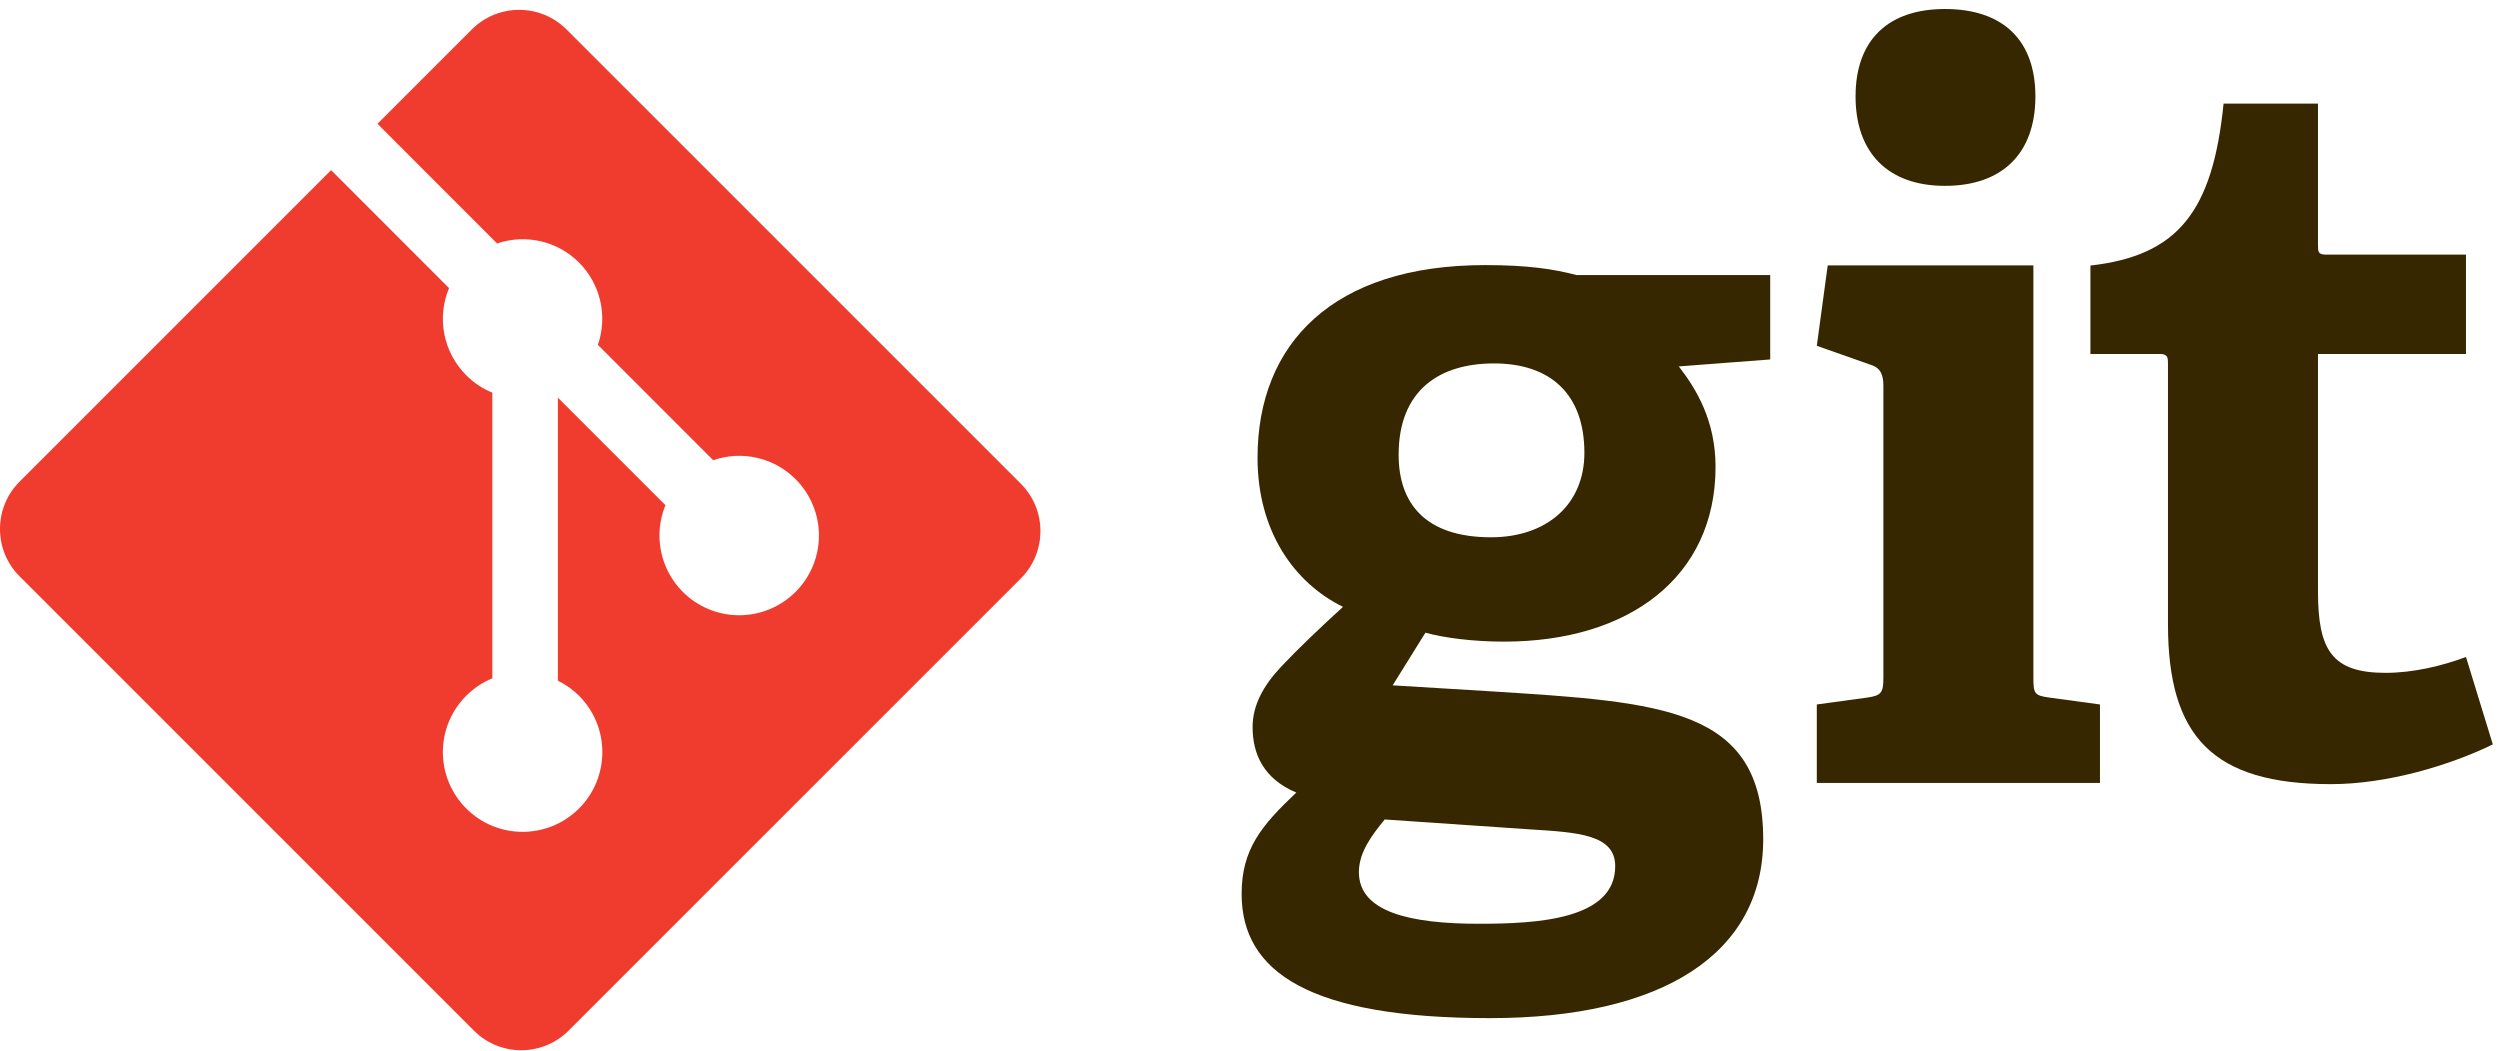
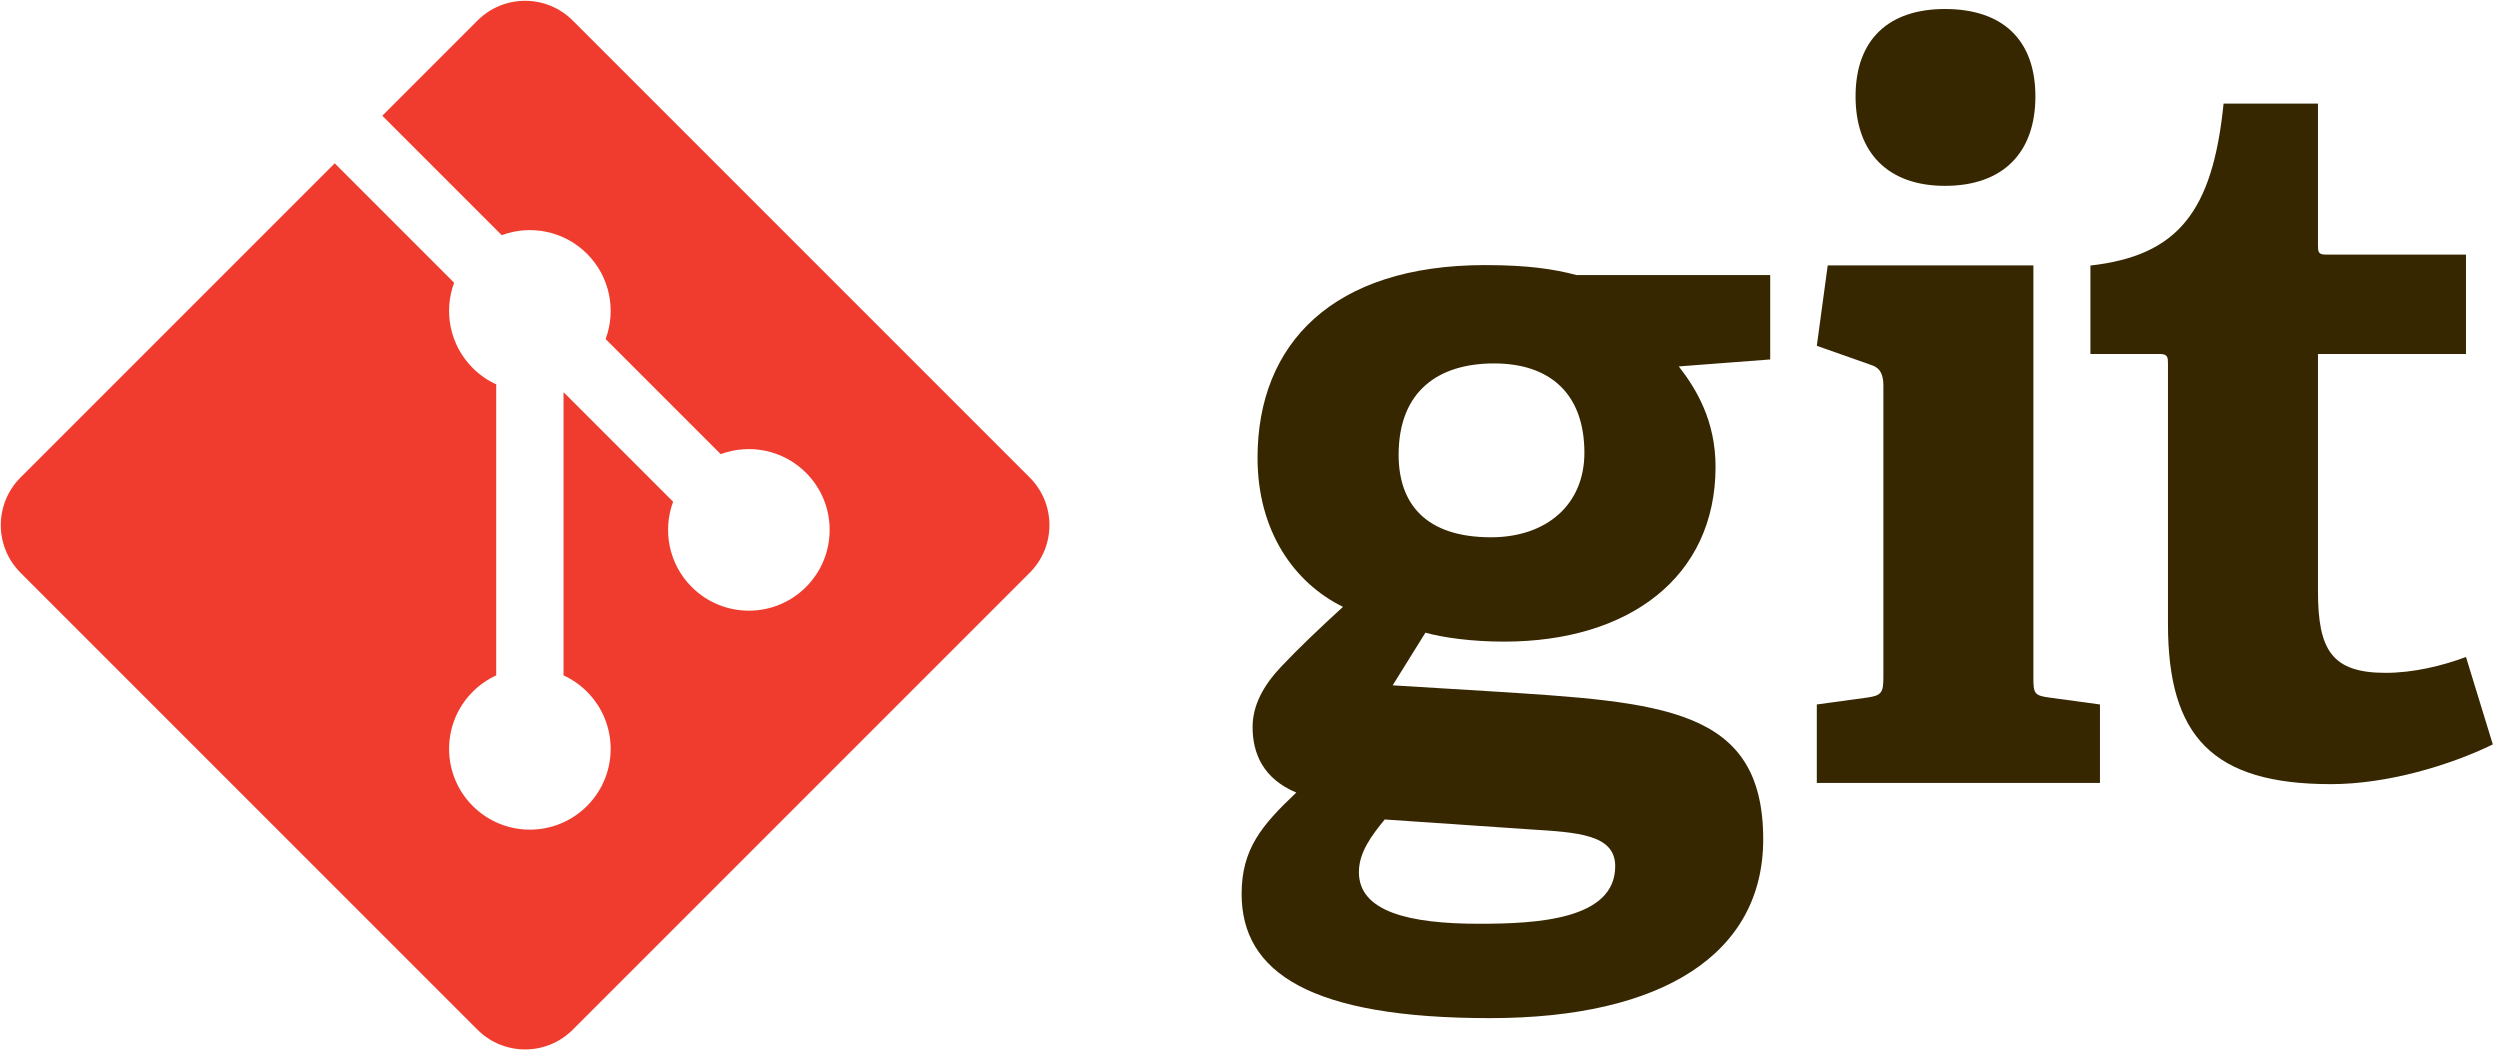
<svg xmlns="http://www.w3.org/2000/svg" width="292" height="92pt" viewBox="0 0 219 92">
-   <defs>
-     <clipPath id="a">
-       <path d="M159 .79h25V69h-25Zm0 0" />
-     </clipPath>
-     <clipPath id="b">
-       <path d="M183 9h35.371v60H183Zm0 0" />
-     </clipPath>
-     <clipPath id="c">
-       <path d="M0 .79h92V92H0Zm0 0" />
-     </clipPath>
-   </defs>
-   <path style="stroke:none;fill-rule:nonzero;fill:#362701;fill-opacity:1" d="M130.871 31.836c-4.785 0-8.351 2.352-8.351 8.008 0 4.261 2.347 7.222 8.093 7.222 4.871 0 8.18-2.867 8.18-7.398 0-5.133-2.961-7.832-7.922-7.832Zm-9.57 39.95c-1.133 1.39-2.262 2.87-2.262 4.612 0 3.48 4.434 4.524 10.527 4.524 5.051 0 11.926-.352 11.926-5.043 0-2.793-3.308-2.965-7.488-3.227Zm25.761-39.688c1.563 2.004 3.22 4.789 3.22 8.793 0 9.656-7.571 15.316-18.536 15.316-2.789 0-5.312-.348-6.879-.785l-2.87 4.613 8.526.52c15.059.96 23.934 1.398 23.934 12.968 0 10.008-8.789 15.665-23.934 15.665-15.75 0-21.757-4.004-21.757-10.88 0-3.917 1.742-6 4.789-8.878-2.875-1.211-3.828-3.387-3.828-5.739 0-1.914.953-3.656 2.523-5.312 1.566-1.652 3.305-3.305 5.395-5.219-4.262-2.09-7.485-6.617-7.485-13.058 0-10.008 6.613-16.88 19.93-16.88 3.742 0 6.004.344 8.008.872h16.972v7.394l-8.007.61" />
-   <g clip-path="url(#a)">
-     <path style="stroke:none;fill-rule:nonzero;fill:#362701;fill-opacity:1" d="M170.379 16.281c-4.961 0-7.832-2.87-7.832-7.836 0-4.957 2.871-7.656 7.832-7.656 5.05 0 7.922 2.7 7.922 7.656 0 4.965-2.871 7.836-7.922 7.836Zm-11.227 52.305V61.71l4.438-.606c1.219-.175 1.394-.437 1.394-1.746V33.773c0-.953-.261-1.566-1.132-1.824l-4.7-1.656.957-7.047h18.016V59.36c0 1.399.086 1.57 1.395 1.746l4.437.606v6.875h-24.805" />
-   </g>
-   <g clip-path="url(#b)">
-     <path style="stroke:none;fill-rule:nonzero;fill:#362701;fill-opacity:1" d="M218.371 65.21c-3.742 1.825-9.223 3.481-14.187 3.481-10.356 0-14.27-4.175-14.27-14.015V31.879c0-.524 0-.871-.7-.871h-6.093v-7.746c7.664-.871 10.707-4.703 11.664-14.188h8.27v12.36c0 .609 0 .87.695.87h12.27v8.704h-12.965v20.797c0 5.136 1.218 7.136 5.918 7.136 2.437 0 4.96-.609 7.047-1.39l2.351 7.66" />
-   </g>
-   <g clip-path="url(#c)">
-     <path style="stroke:none;fill-rule:nonzero;fill:#f03c2e;fill-opacity:1" d="M89.422 42.371 49.629 2.582a5.868 5.868 0 0 0-8.3 0l-8.263 8.262 10.48 10.484a6.965 6.965 0 0 1 7.173 1.668 6.98 6.98 0 0 1 1.656 7.215l10.102 10.105a6.963 6.963 0 0 1 7.214 1.657 6.976 6.976 0 0 1 0 9.875 6.98 6.98 0 0 1-9.879 0 6.987 6.987 0 0 1-1.519-7.594l-9.422-9.422v24.793a6.979 6.979 0 0 1 1.848 1.32 6.988 6.988 0 0 1 0 9.88c-2.73 2.726-7.153 2.726-9.875 0a6.98 6.98 0 0 1 0-9.88 6.893 6.893 0 0 1 2.285-1.523V34.398a6.893 6.893 0 0 1-2.285-1.523 6.988 6.988 0 0 1-1.508-7.637L29.004 14.902 1.719 42.187a5.868 5.868 0 0 0 0 8.301l39.793 39.793a5.868 5.868 0 0 0 8.3 0l39.61-39.605a5.873 5.873 0 0 0 0-8.305" />
-   </g>
+   <path fill="#f03c2e" transform="scale(1.179487) translate(10 10) rotate(-45 29 29)" d="M5,58c-2.761,0 -5,-2.239 -5,-5v-48c0,-2.761 2.239,-5 5,-5h33v12.544c-2.066,0.948 -3.5,3.034 -3.5,5.456c0,0.735 0.132,1.439 0.374,2.09l-15.284,15.284c-0.651,-0.242 -1.355,-0.374 -2.09,-0.374c-3.314,0 -6,2.686 -6,6c0,3.314 2.686,6 6,6c3.314,0 6,-2.686 6,-6c0,-0.735 -0.132,-1.439 -0.374,-2.09l14.874,-14.874l0,11.509c-2.066,0.948 -3.5,3.034 -3.5,5.456c0,3.314 2.686,6 6,6c3.314,0 6,-2.686 6,-6c0,-2.421 -1.434,-4.508 -3.5,-5.456l0,-12.088c2.066,-0.948 3.5,-3.034 3.5,-5.456c0,-2.421 -1.434,-4.508 -3.5,-5.456l0,-12.544h10c2.761,0 5,2.239 5,5v48c0,2.761 -2.239,5 -5,5z" />
+   <path fill="#362701" d="M130.871 31.836c-4.785 0-8.351 2.352-8.351 8.008 0 4.261 2.347 7.222 8.093 7.222 4.871 0 8.18-2.867 8.18-7.398 0-5.133-2.961-7.832-7.922-7.832Zm-9.57 39.95c-1.133 1.39-2.262 2.87-2.262 4.612 0 3.48 4.434 4.524 10.527 4.524 5.051 0 11.926-.352 11.926-5.043 0-2.793-3.308-2.965-7.488-3.227Zm25.761-39.688c1.563 2.004 3.22 4.789 3.22 8.793 0 9.656-7.571 15.316-18.536 15.316-2.789 0-5.312-.348-6.879-.785l-2.87 4.613 8.526.52c15.059.96 23.934 1.398 23.934 12.968 0 10.008-8.789 15.665-23.934 15.665-15.75 0-21.757-4.004-21.757-10.88 0-3.917 1.742-6 4.789-8.878-2.875-1.211-3.828-3.387-3.828-5.739 0-1.914.953-3.656 2.523-5.312 1.566-1.652 3.305-3.305 5.395-5.219-4.262-2.09-7.485-6.617-7.485-13.058 0-10.008 6.613-16.88 19.93-16.88 3.742 0 6.004.344 8.008.872h16.972v7.394l-8.007.61" />
+   <path fill="#362701" d="M170.379 16.281c-4.961 0-7.832-2.87-7.832-7.836 0-4.957 2.871-7.656 7.832-7.656 5.05 0 7.922 2.7 7.922 7.656 0 4.965-2.871 7.836-7.922 7.836Zm-11.227 52.305V61.71l4.438-.606c1.219-.175 1.394-.437 1.394-1.746V33.773c0-.953-.261-1.566-1.132-1.824l-4.7-1.656.957-7.047h18.016V59.36c0 1.399.086 1.57 1.395 1.746l4.437.606v6.875h-24.805" />
+   <path fill="#362701" d="M218.371 65.21c-3.742 1.825-9.223 3.481-14.187 3.481-10.356 0-14.27-4.175-14.27-14.015V31.879c0-.524 0-.871-.7-.871h-6.093v-7.746c7.664-.871 10.707-4.703 11.664-14.188h8.27v12.36c0 .609 0 .87.695.87h12.27v8.704h-12.965v20.797c0 5.136 1.218 7.136 5.918 7.136 2.437 0 4.96-.609 7.047-1.39l2.351 7.66" />
</svg>
